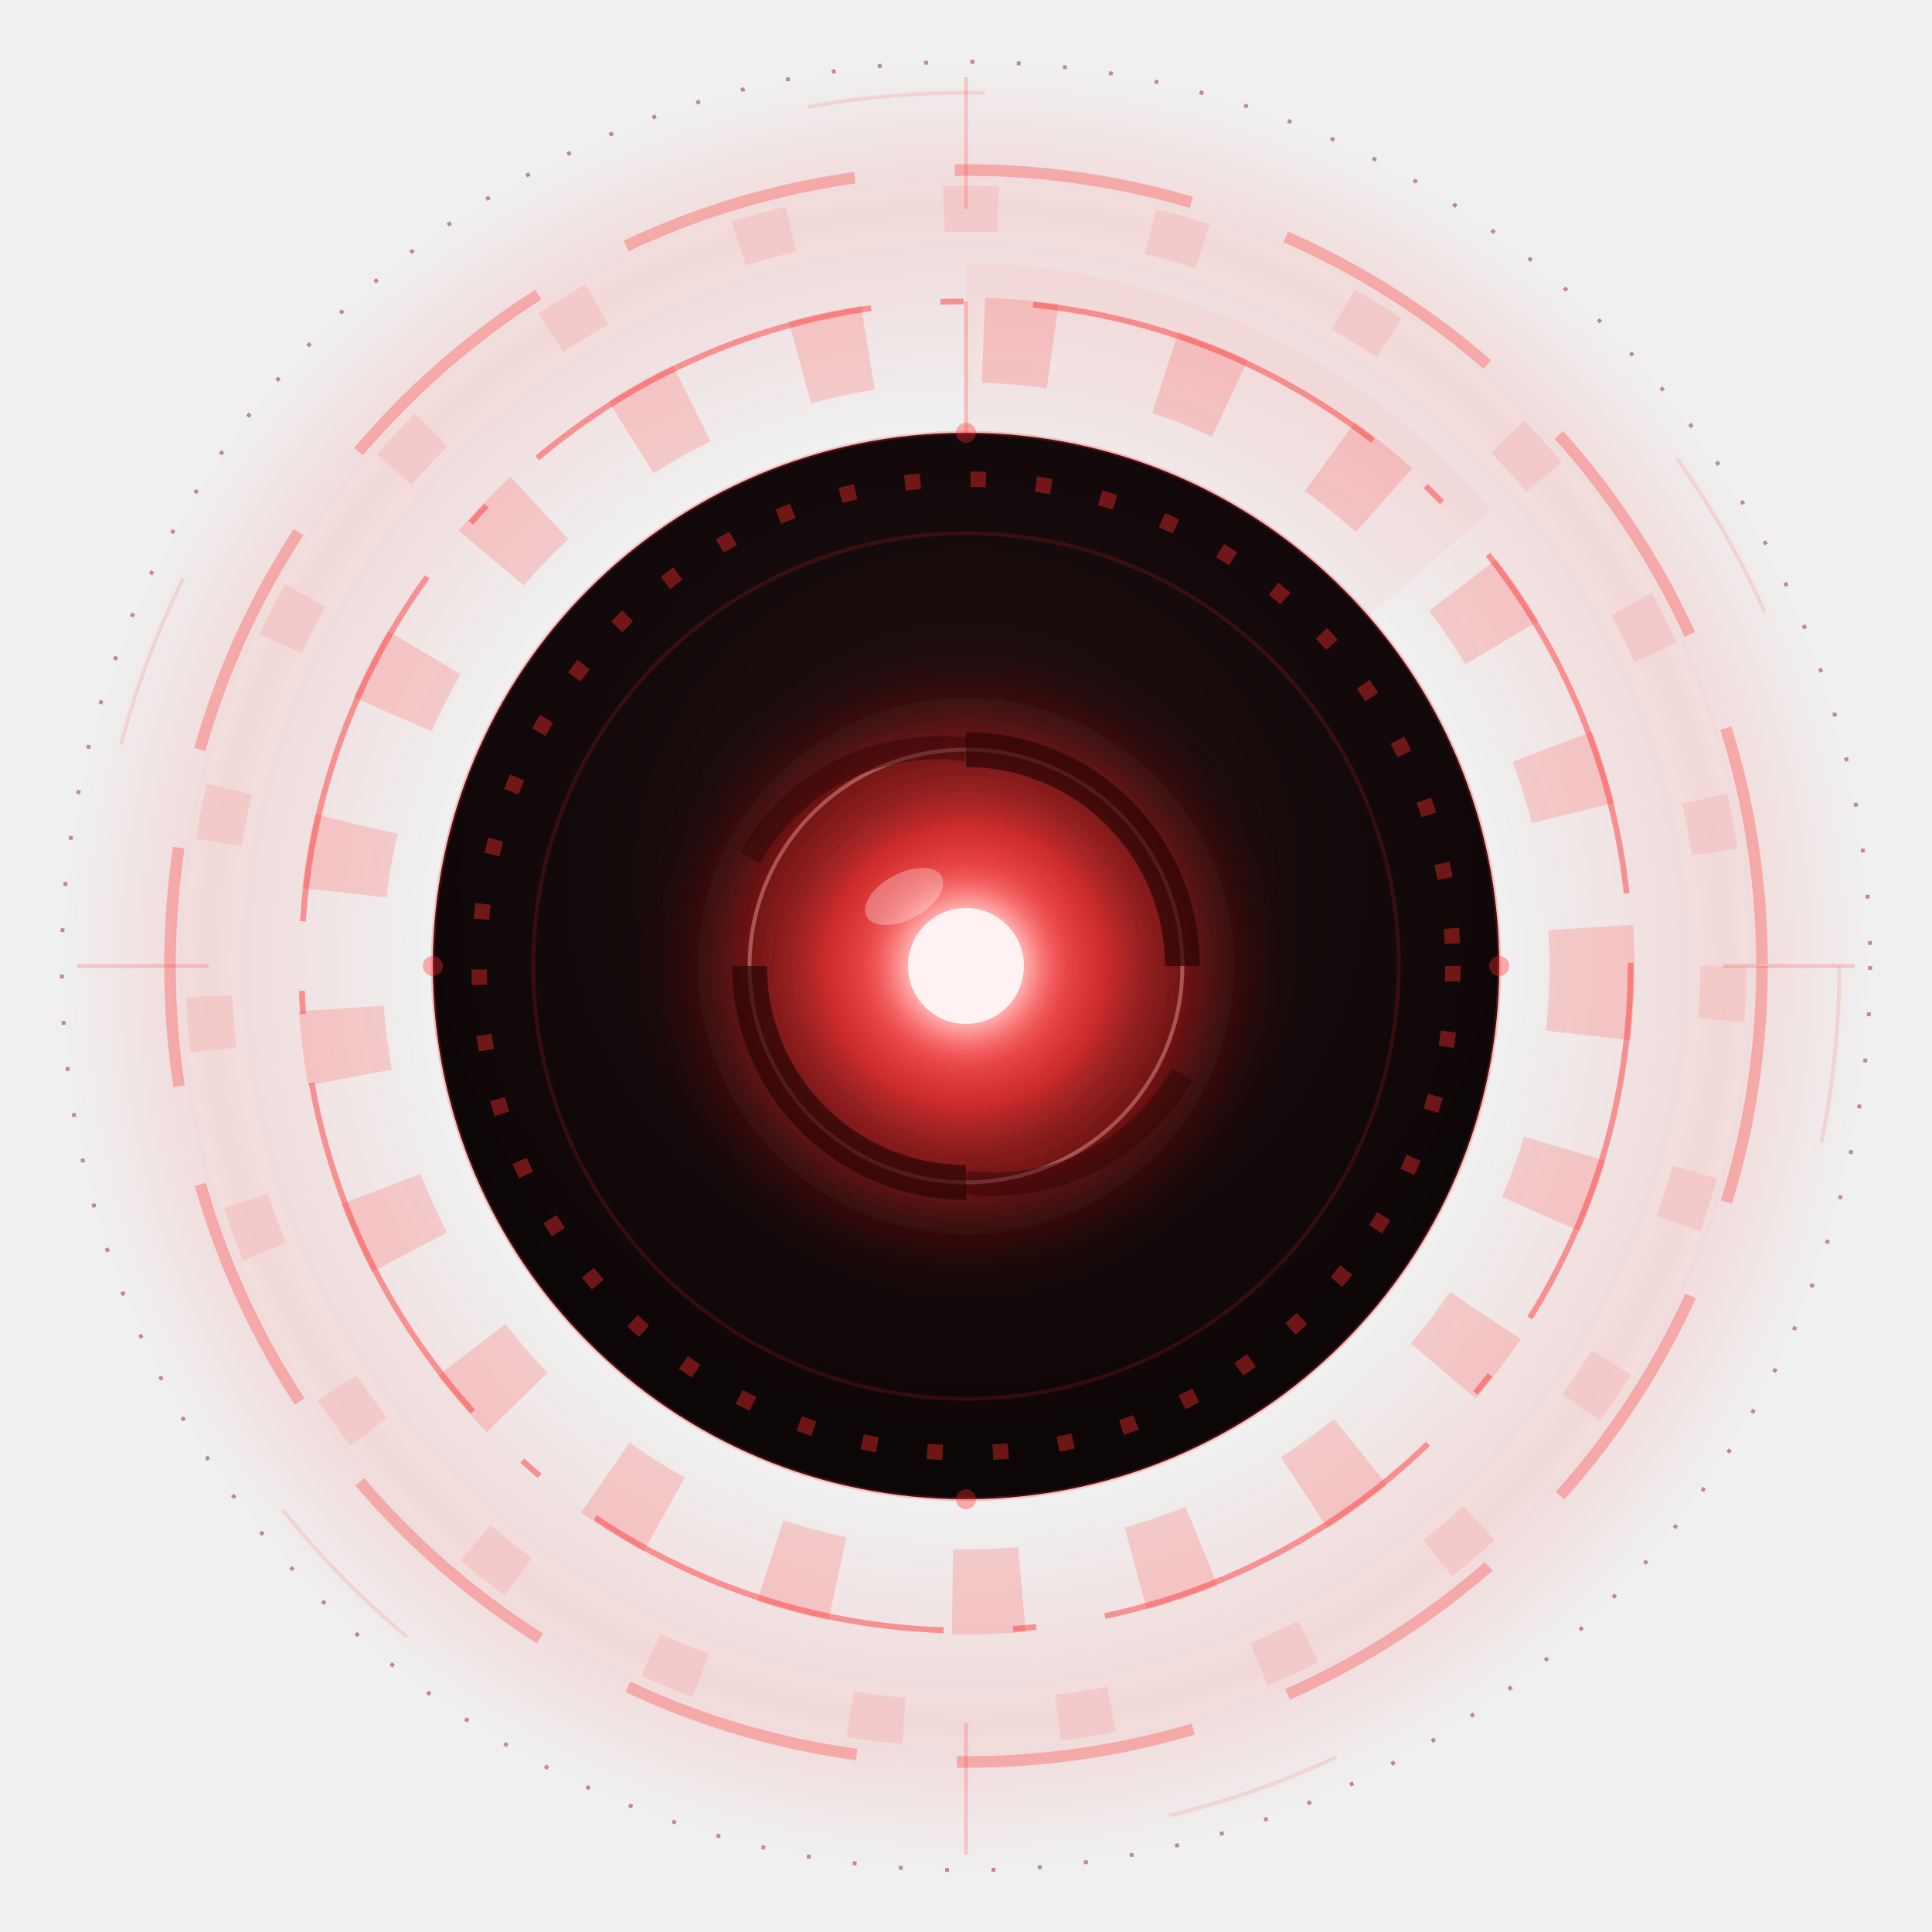
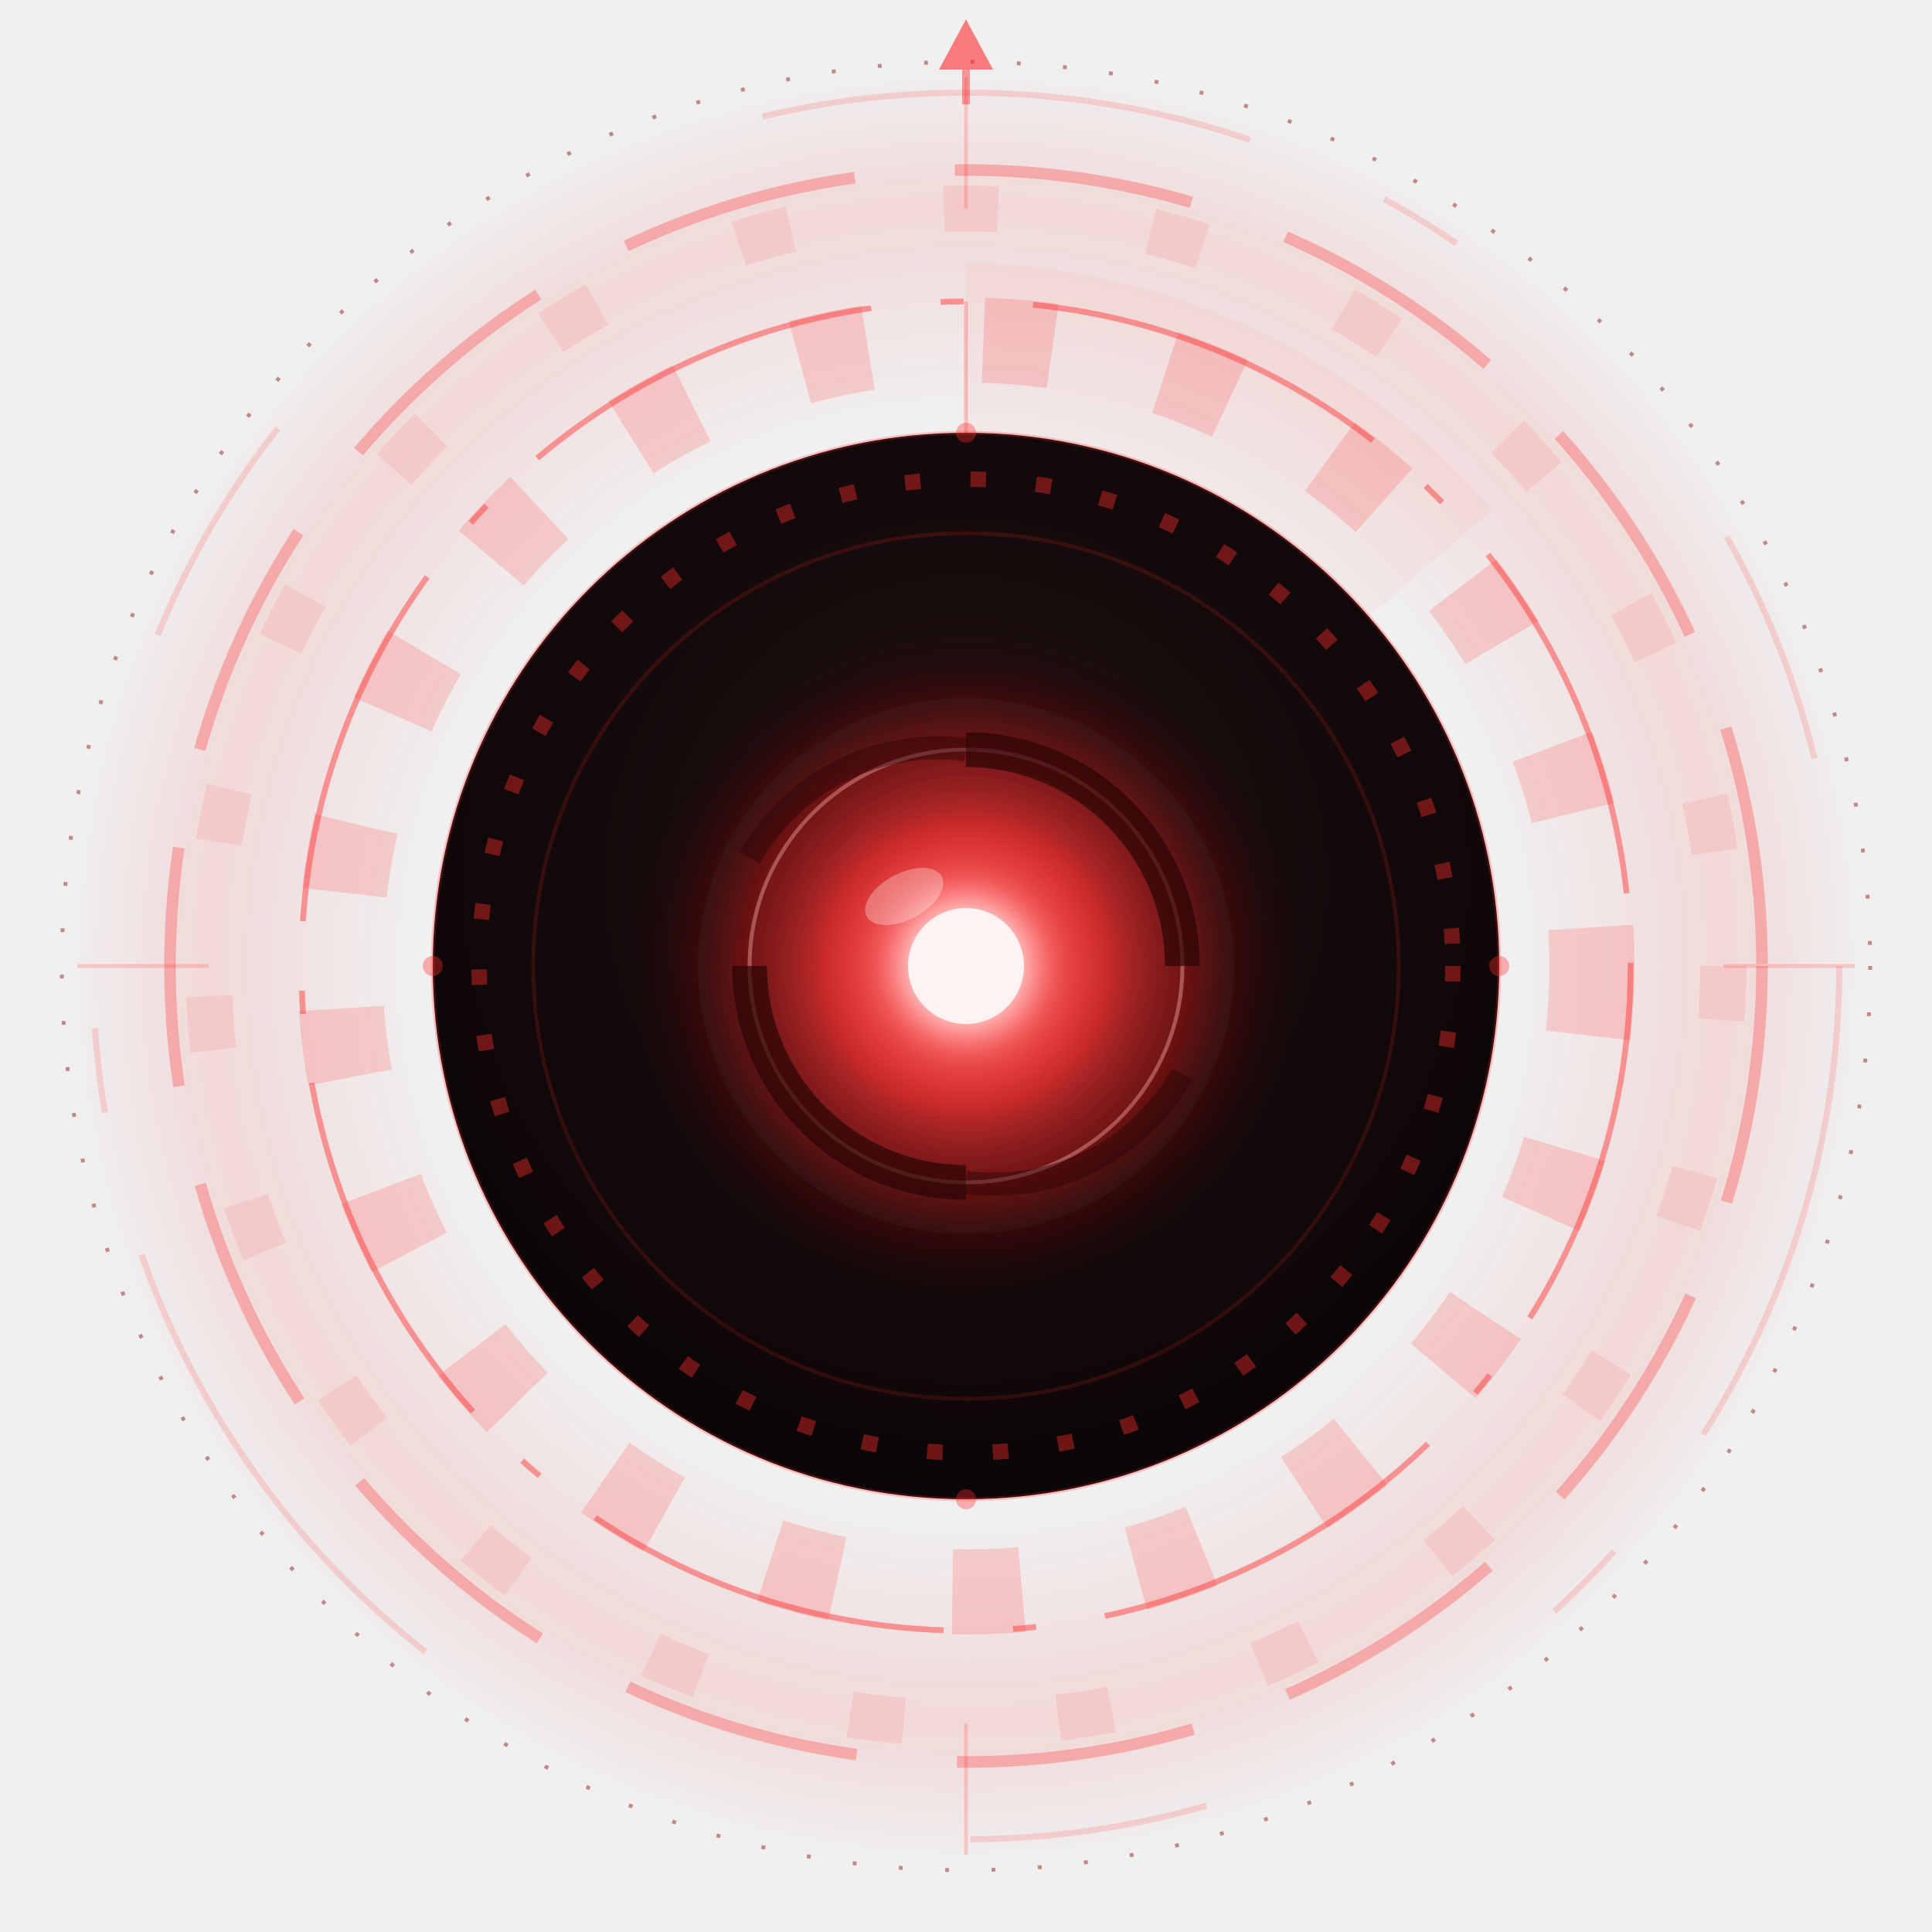
<svg xmlns="http://www.w3.org/2000/svg" viewBox="0 0 500 500" fill="none" aria-hidden="true">
  <defs>
    <radialGradient id="moss-core-grad" cx="50%" cy="50%" r="50%">
      <stop offset="0%" stop-color="#ffd6d6" stop-opacity="0.95" />
      <stop offset="30%" stop-color="#ff5a5a" stop-opacity="0.85" />
      <stop offset="65%" stop-color="#e02020" stop-opacity="0.5" />
      <stop offset="100%" stop-color="#3a0505" stop-opacity="0" />
    </radialGradient>
    <radialGradient id="moss-halo-grad" cx="50%" cy="50%" r="50%">
      <stop offset="60%" stop-color="#ff2d2d" stop-opacity="0" />
      <stop offset="84%" stop-color="#ff2d2d" stop-opacity="0.12" />
      <stop offset="100%" stop-color="#ff2d2d" stop-opacity="0" />
    </radialGradient>
    <radialGradient id="moss-metal" cx="50%" cy="42%" r="65%">
      <stop offset="0%" stop-color="#241213" />
      <stop offset="60%" stop-color="#13090a" />
      <stop offset="100%" stop-color="#080405" />
    </radialGradient>
    <filter id="moss-soft" x="-40%" y="-40%" width="180%" height="180%">
      <feGaussianBlur stdDeviation="5" />
    </filter>
  </defs>
  <circle cx="250" cy="250" r="238" fill="url(#moss-halo-grad)" class="m-glow" />
  <g class="m-rot-c">
    <circle cx="250" cy="250" r="234" stroke="#8a0b0b" stroke-opacity="0.45" stroke-width="1" stroke-dasharray="1 11" />
-     <circle cx="250" cy="250" r="226" stroke="#ff2d2d" stroke-opacity="0.12" stroke-width="1" stroke-dasharray="46 210" />
+     <circle cx="250" cy="250" r="226" stroke="#ff2d2d" stroke-opacity="0.16" stroke-width="1.6" stroke-dasharray="128 38 22 104 62 152" />
+     <path d="M250 5l7 13h-14z" fill="#ff2d2d" fill-opacity="0.6" />
+     <path d="M250 18v9" stroke="#ff2d2d" stroke-opacity="0.45" stroke-width="2" />
  </g>
  <g class="m-rot-b">
    <circle cx="250" cy="250" r="206" stroke="#ff2d2d" stroke-opacity="0.3" stroke-width="3" stroke-dasharray="62 26" />
    <circle cx="250" cy="250" r="196" stroke="#ff2d2d" stroke-opacity="0.1" stroke-width="12" stroke-dasharray="14 40" />
  </g>
  <g class="m-rot-a">
    <circle cx="250" cy="250" r="172" stroke="#ff2d2d" stroke-opacity="0.45" stroke-width="1.5" stroke-dasharray="96 18 6 18" />
    <circle cx="250" cy="250" r="162" stroke="#ff2d2d" stroke-opacity="0.18" stroke-width="22" stroke-dasharray="18 30" />
  </g>
  <g class="m-sweep">
    <path d="M250 250 L250 68 A182 182 0 0 1 386 132 Z" fill="#ff2d2d" fill-opacity="0.04" />
    <line x1="250" y1="250" x2="250" y2="78" stroke="#ff2d2d" stroke-opacity="0.25" stroke-width="1" />
  </g>
  <circle cx="250" cy="250" r="138" fill="url(#moss-metal)" stroke="#ff2d2d" stroke-opacity="0.24" stroke-width="1" />
  <g class="m-rot-d">
    <circle cx="250" cy="250" r="126" stroke="#ff2d2d" stroke-opacity="0.4" stroke-width="4" stroke-dasharray="4 13" />
  </g>
  <circle cx="250" cy="250" r="112" stroke="#ff2d2d" stroke-opacity="0.15" stroke-width="1" fill="none" />
  <g fill="#ff2d2d" fill-opacity="0.35">
    <circle cx="250" cy="112" r="2.6" />
    <circle cx="250" cy="388" r="2.6" />
    <circle cx="112" cy="250" r="2.6" />
    <circle cx="388" cy="250" r="2.6" />
  </g>
  <g class="m-iris-track">
    <g class="m-iris">
      <circle cx="250" cy="250" r="84" fill="url(#moss-core-grad)" filter="url(#moss-soft)" />
      <circle cx="250" cy="250" r="56" fill="url(#moss-core-grad)" />
      <circle cx="250" cy="250" r="56" stroke="#ffb3b3" stroke-opacity="0.4" stroke-width="1" />
      <path d="M250 194 A56 56 0 0 1 306 250" stroke="#2a0505" stroke-opacity="0.7" stroke-width="9" fill="none" />
      <path d="M250 306 A56 56 0 0 1 194 250" stroke="#2a0505" stroke-opacity="0.7" stroke-width="9" fill="none" />
      <path d="M194 222 A56 56 0 0 1 250 194" stroke="#2a0505" stroke-opacity="0.45" stroke-width="6" fill="none" />
      <path d="M306 278 A56 56 0 0 1 250 306" stroke="#2a0505" stroke-opacity="0.45" stroke-width="6" fill="none" />
      <circle cx="250" cy="250" r="17" fill="#ffd9d9" class="m-core" filter="url(#moss-soft)" />
      <circle cx="250" cy="250" r="15" fill="#fff2f2" class="m-core" />
      <ellipse cx="234" cy="232" rx="11" ry="6" fill="#ffffff" fill-opacity="0.3" transform="rotate(-28 234 232)" />
    </g>
  </g>
  <g stroke="#ff2d2d" stroke-opacity="0.2">
    <line x1="250" y1="20" x2="250" y2="54" />
    <line x1="250" y1="446" x2="250" y2="480" />
    <line x1="20" y1="250" x2="54" y2="250" />
    <line x1="446" y1="250" x2="480" y2="250" />
  </g>
</svg>
